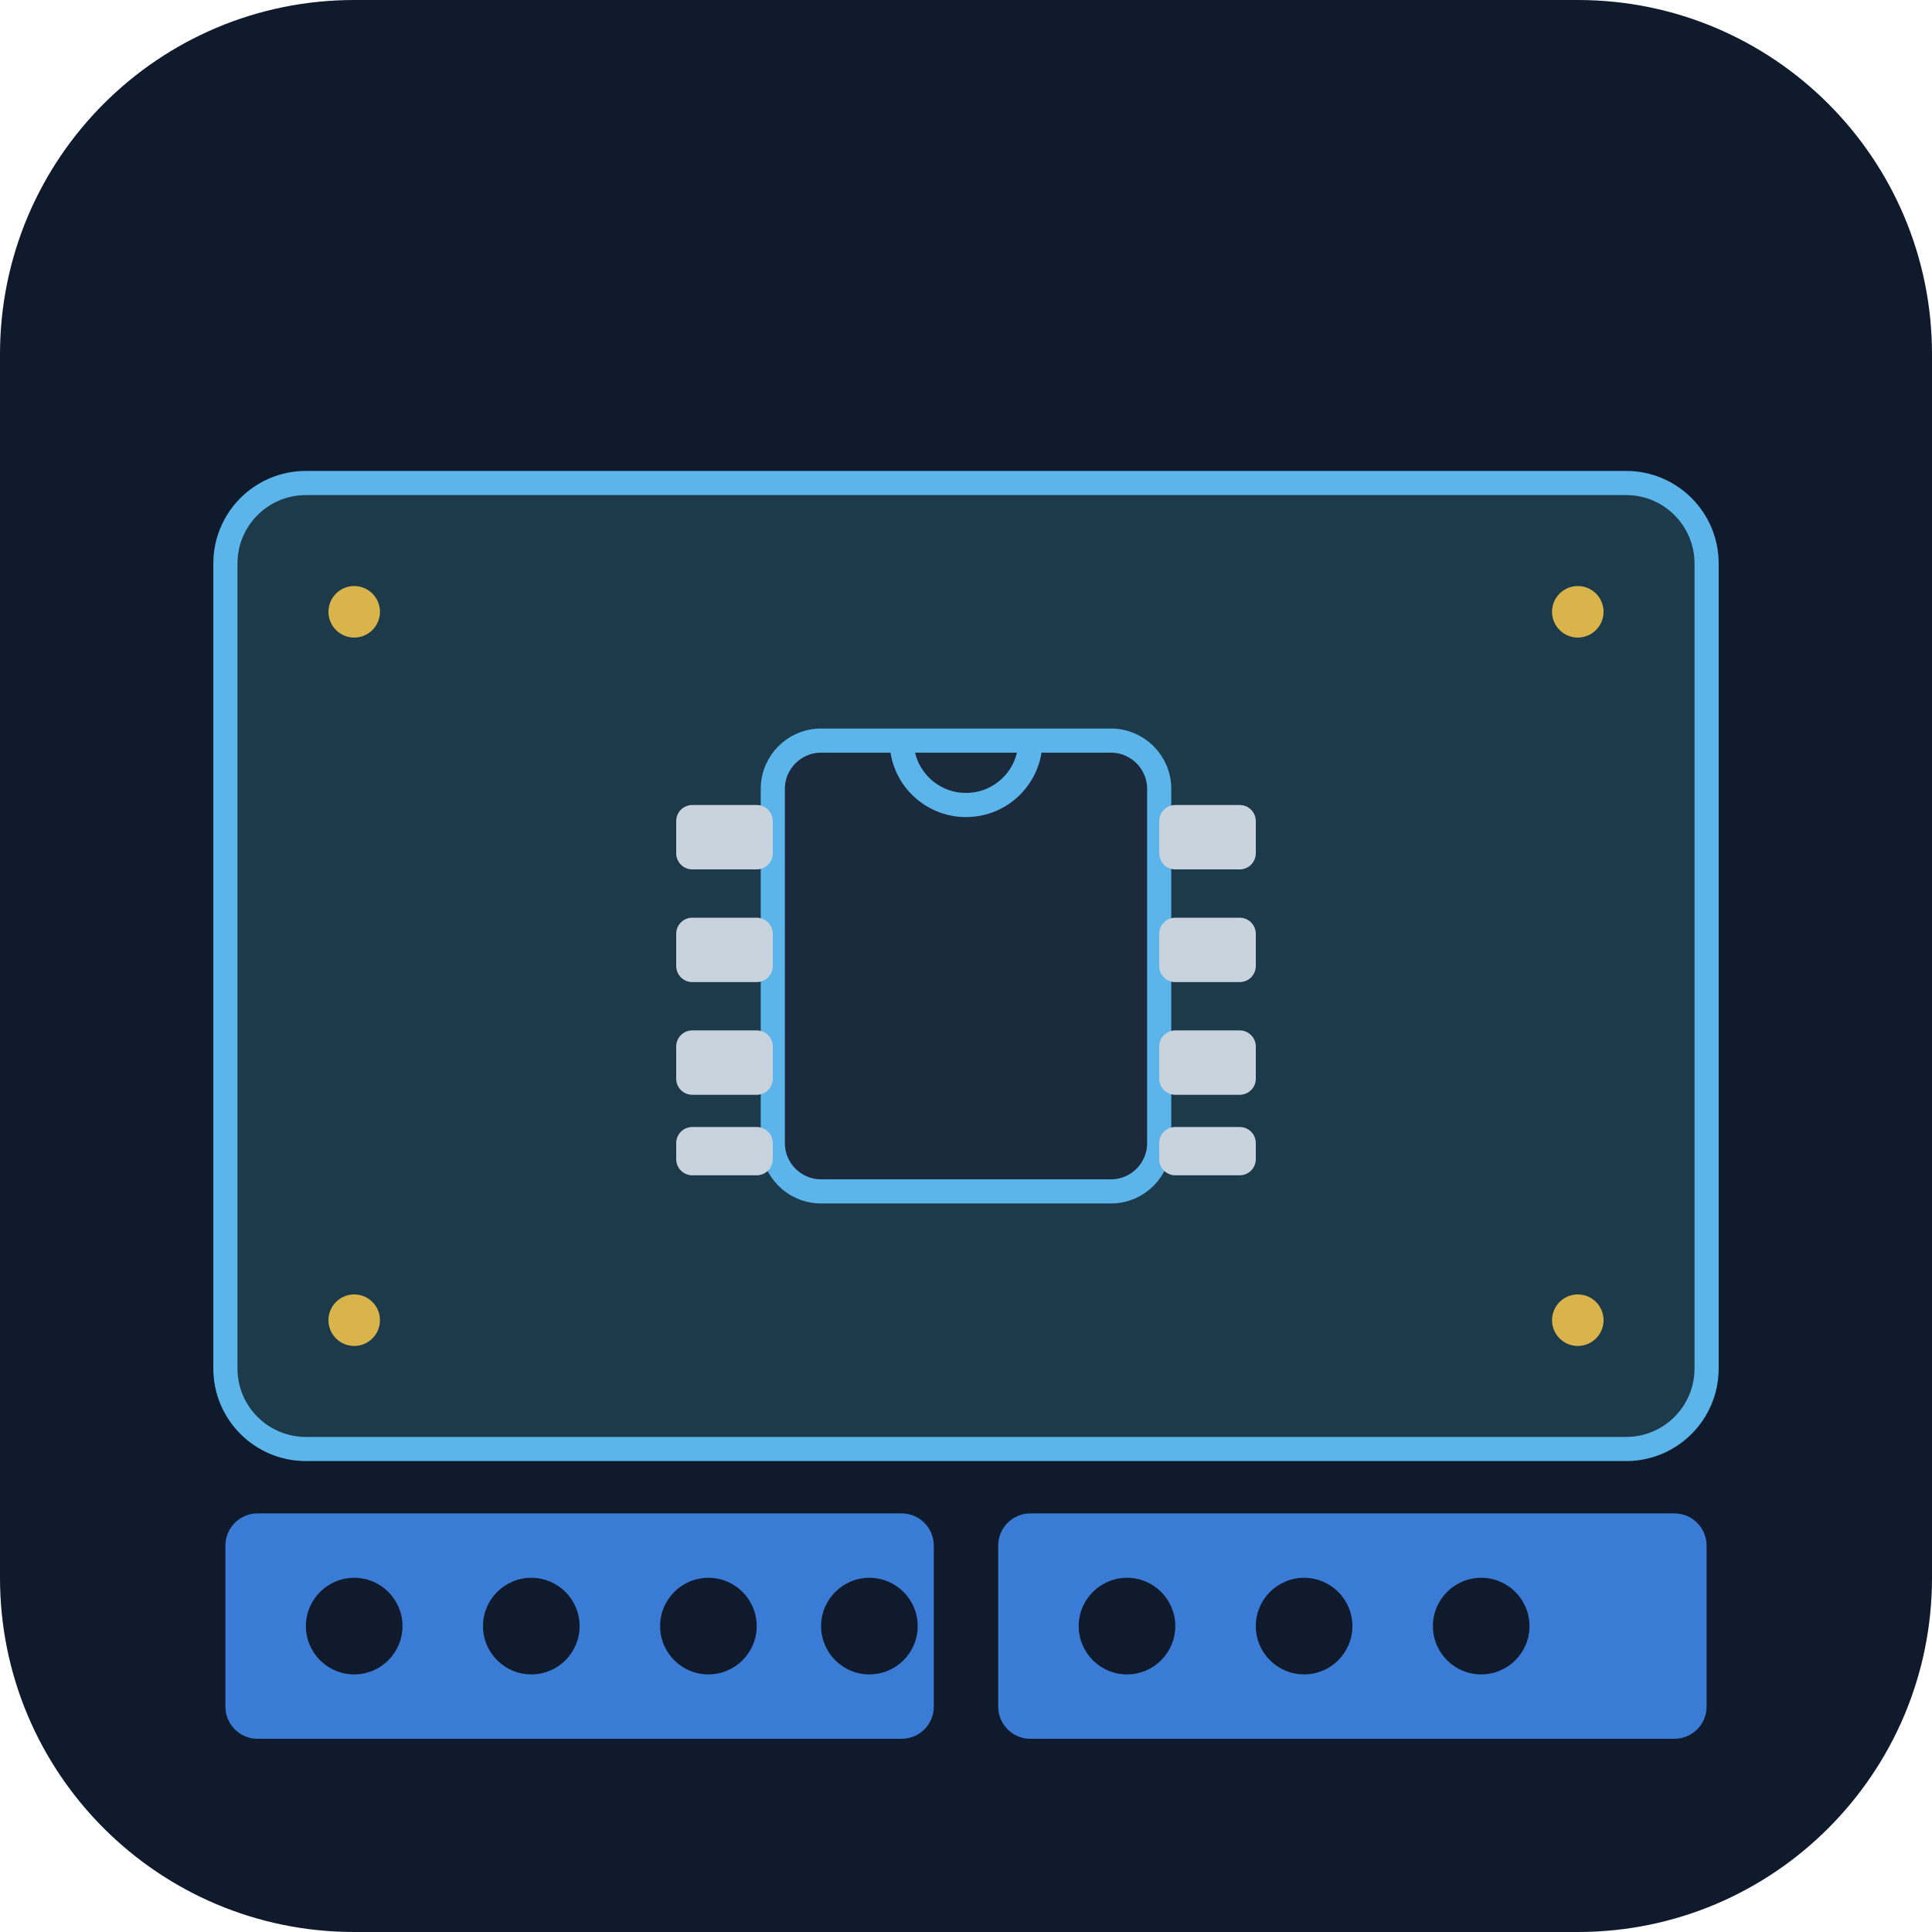
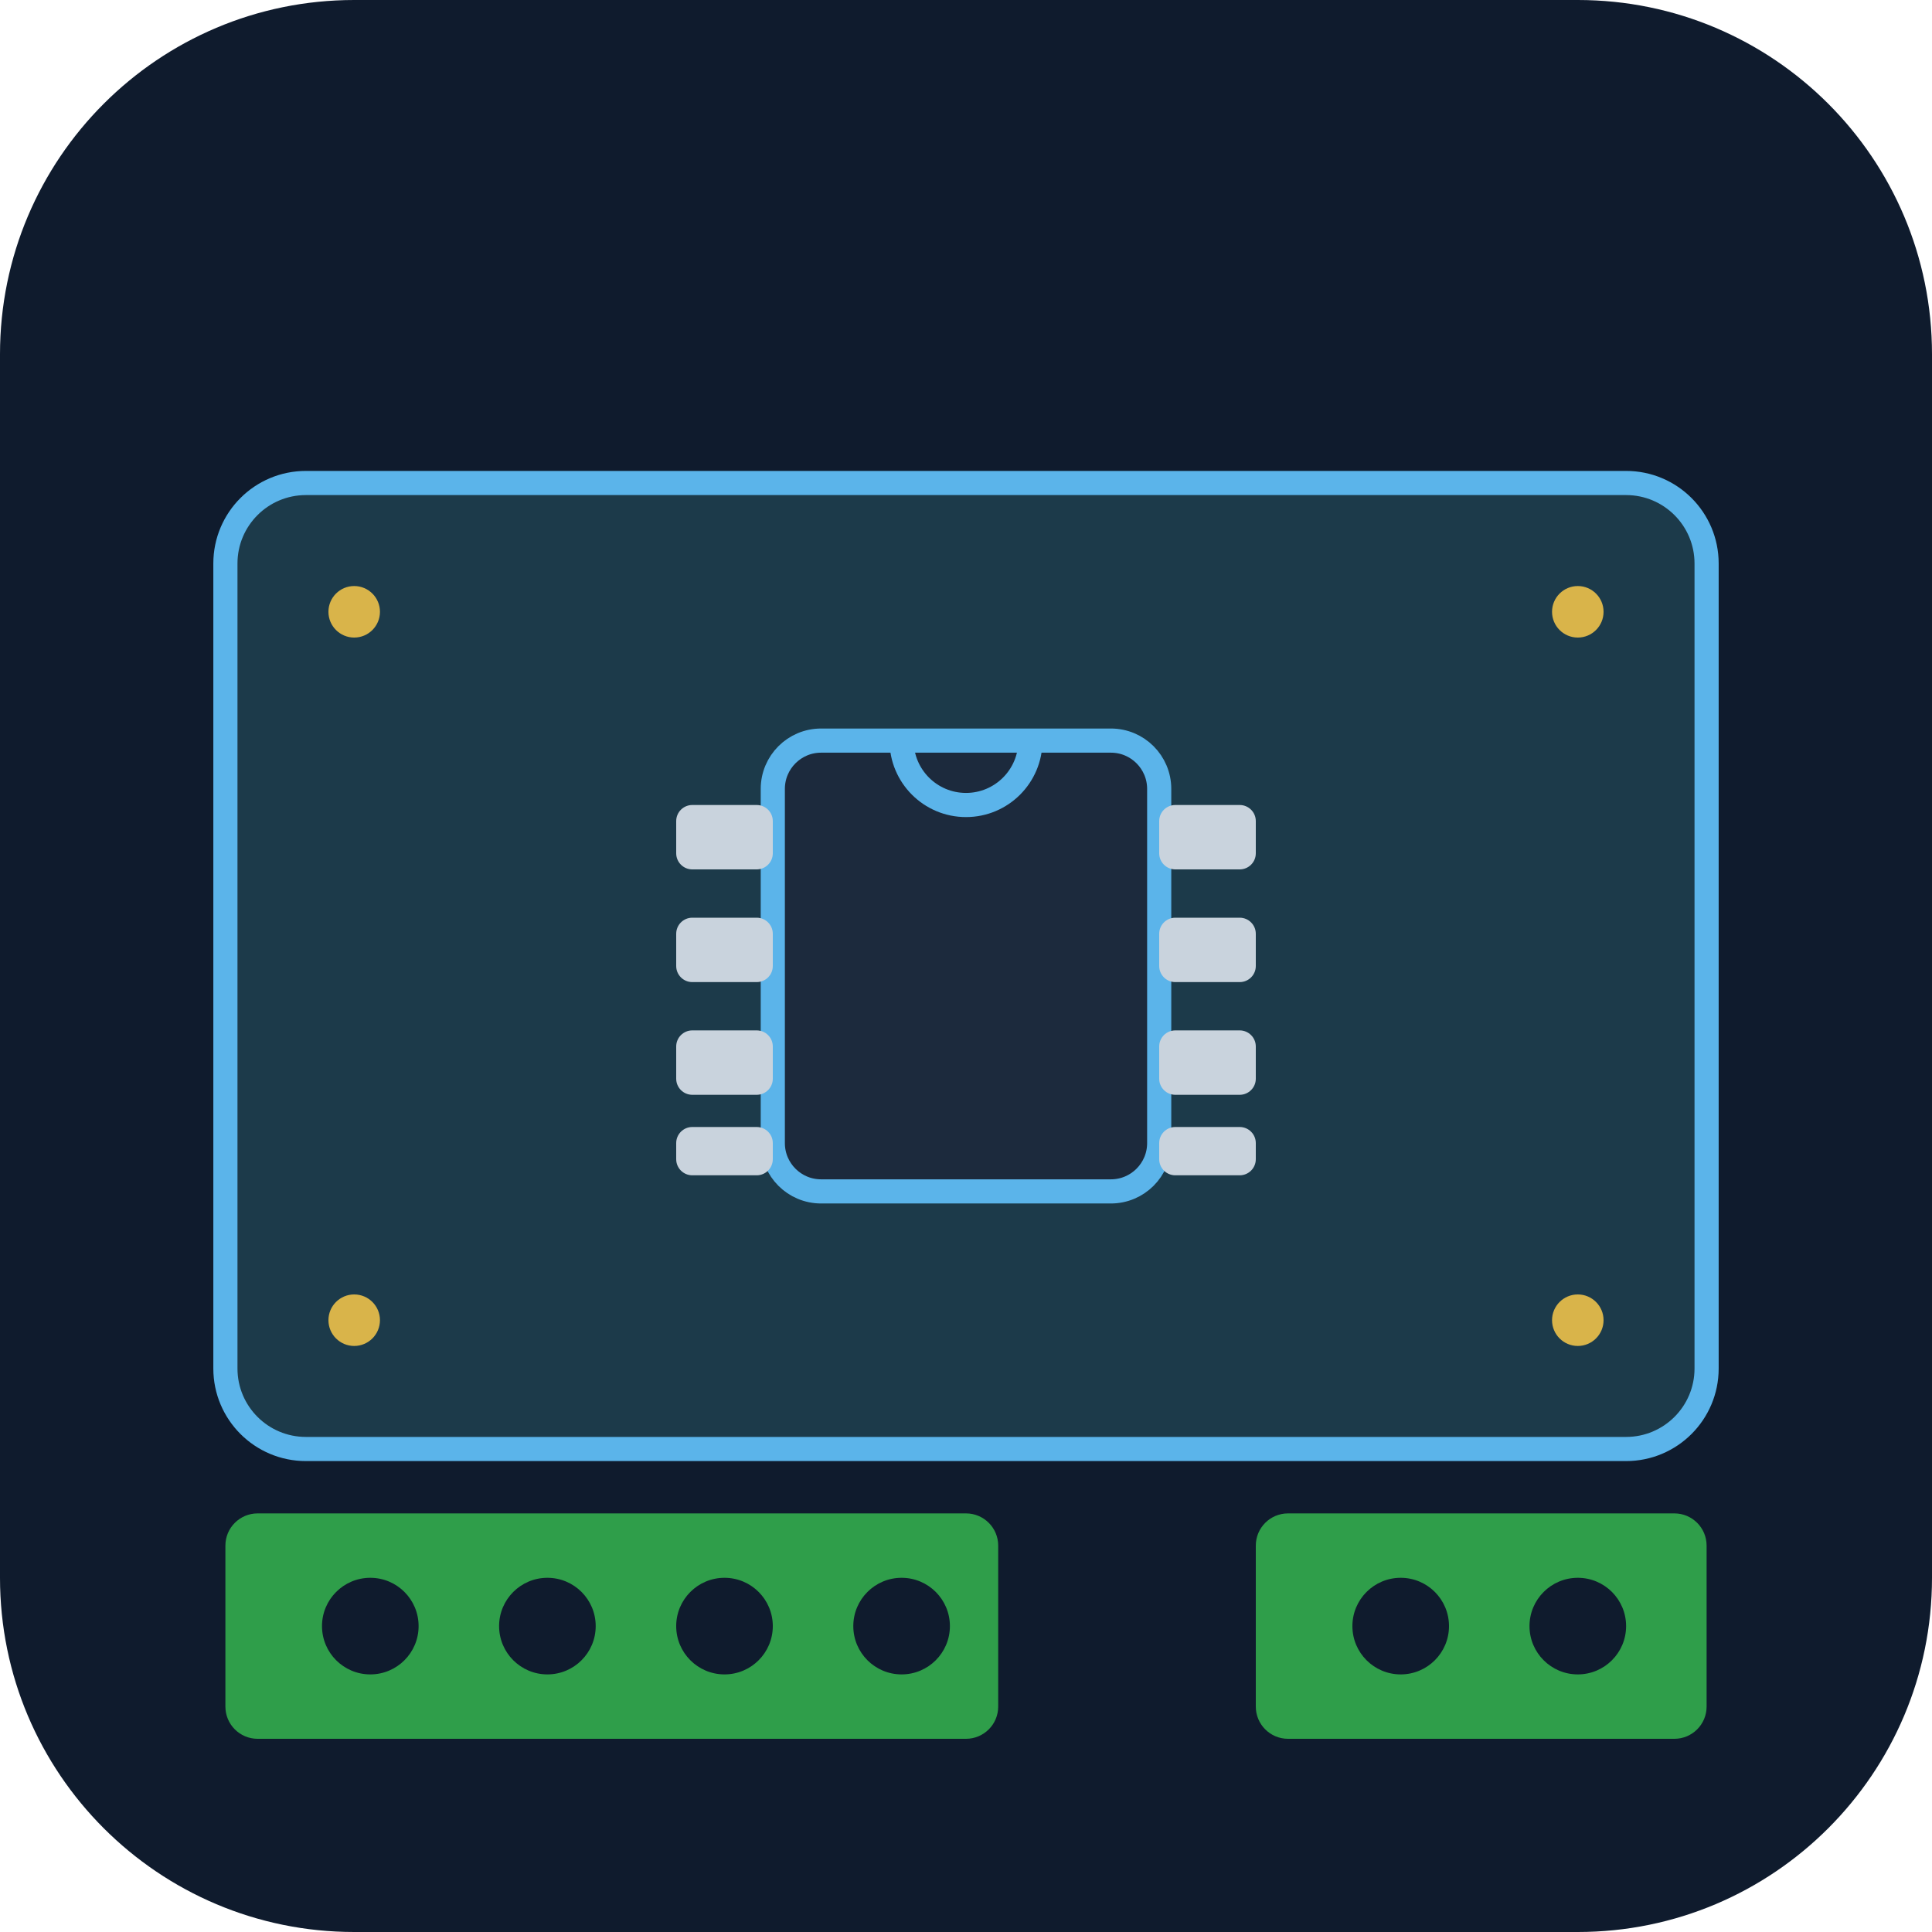
<svg xmlns="http://www.w3.org/2000/svg" viewBox="0 0 120 120" width="120" height="120" role="img">
  <rect width="120" height="120" rx="22" fill="#0f1b2d" />
  <rect x="14" y="30" width="92" height="60" rx="5" fill="#1c3a4a" stroke="#5bb4ea" stroke-width="1.5" />
  <g fill="#d9b44a">
    <circle cx="22" cy="38" r="1.6" />
    <circle cx="98" cy="38" r="1.6" />
    <circle cx="22" cy="82" r="1.6" />
    <circle cx="98" cy="82" r="1.6" />
  </g>
  <rect x="48" y="46" width="24" height="28" rx="3" fill="#1c2a3d" stroke="#5bb4ea" stroke-width="1.5" />
  <path d="M56,46 A4,4 0 0 0 64,46" fill="none" stroke="#5bb4ea" stroke-width="1.5" />
  <g fill="#c9d3dd">
    <rect x="42" y="50" width="6" height="4" rx="1" />
    <rect x="42" y="57" width="6" height="4" rx="1" />
    <rect x="42" y="64" width="6" height="4" rx="1" />
    <rect x="42" y="70" width="6" height="3" rx="1" />
    <rect x="72" y="50" width="6" height="4" rx="1" />
    <rect x="72" y="57" width="6" height="4" rx="1" />
    <rect x="72" y="64" width="6" height="4" rx="1" />
    <rect x="72" y="70" width="6" height="3" rx="1" />
  </g>
-   <rect x="14" y="94" width="44" height="14" rx="2" fill="#3a7bd5" />
-   <rect x="62" y="94" width="44" height="14" rx="2" fill="#3a7bd5" />
+   <rect x="14" y="94" width="48" height="14" rx="2" fill="#2f9e4a" />
+   <rect x="78" y="94" width="28" height="14" rx="2" fill="#2f9e4a" />
  <g fill="#0f1b2d">
-     <circle cx="22" cy="101" r="3" />
-     <circle cx="33" cy="101" r="3" />
-     <circle cx="44" cy="101" r="3" />
-     <circle cx="54" cy="101" r="3" />
-     <circle cx="70" cy="101" r="3" />
-     <circle cx="81" cy="101" r="3" />
-     <circle cx="92" cy="101" r="3" />
+     <circle cx="23" cy="101" r="3" />
+     <circle cx="34" cy="101" r="3" />
+     <circle cx="45" cy="101" r="3" />
+     <circle cx="56" cy="101" r="3" />
+     <circle cx="87" cy="101" r="3" />
+     <circle cx="98" cy="101" r="3" />
  </g>
</svg>
